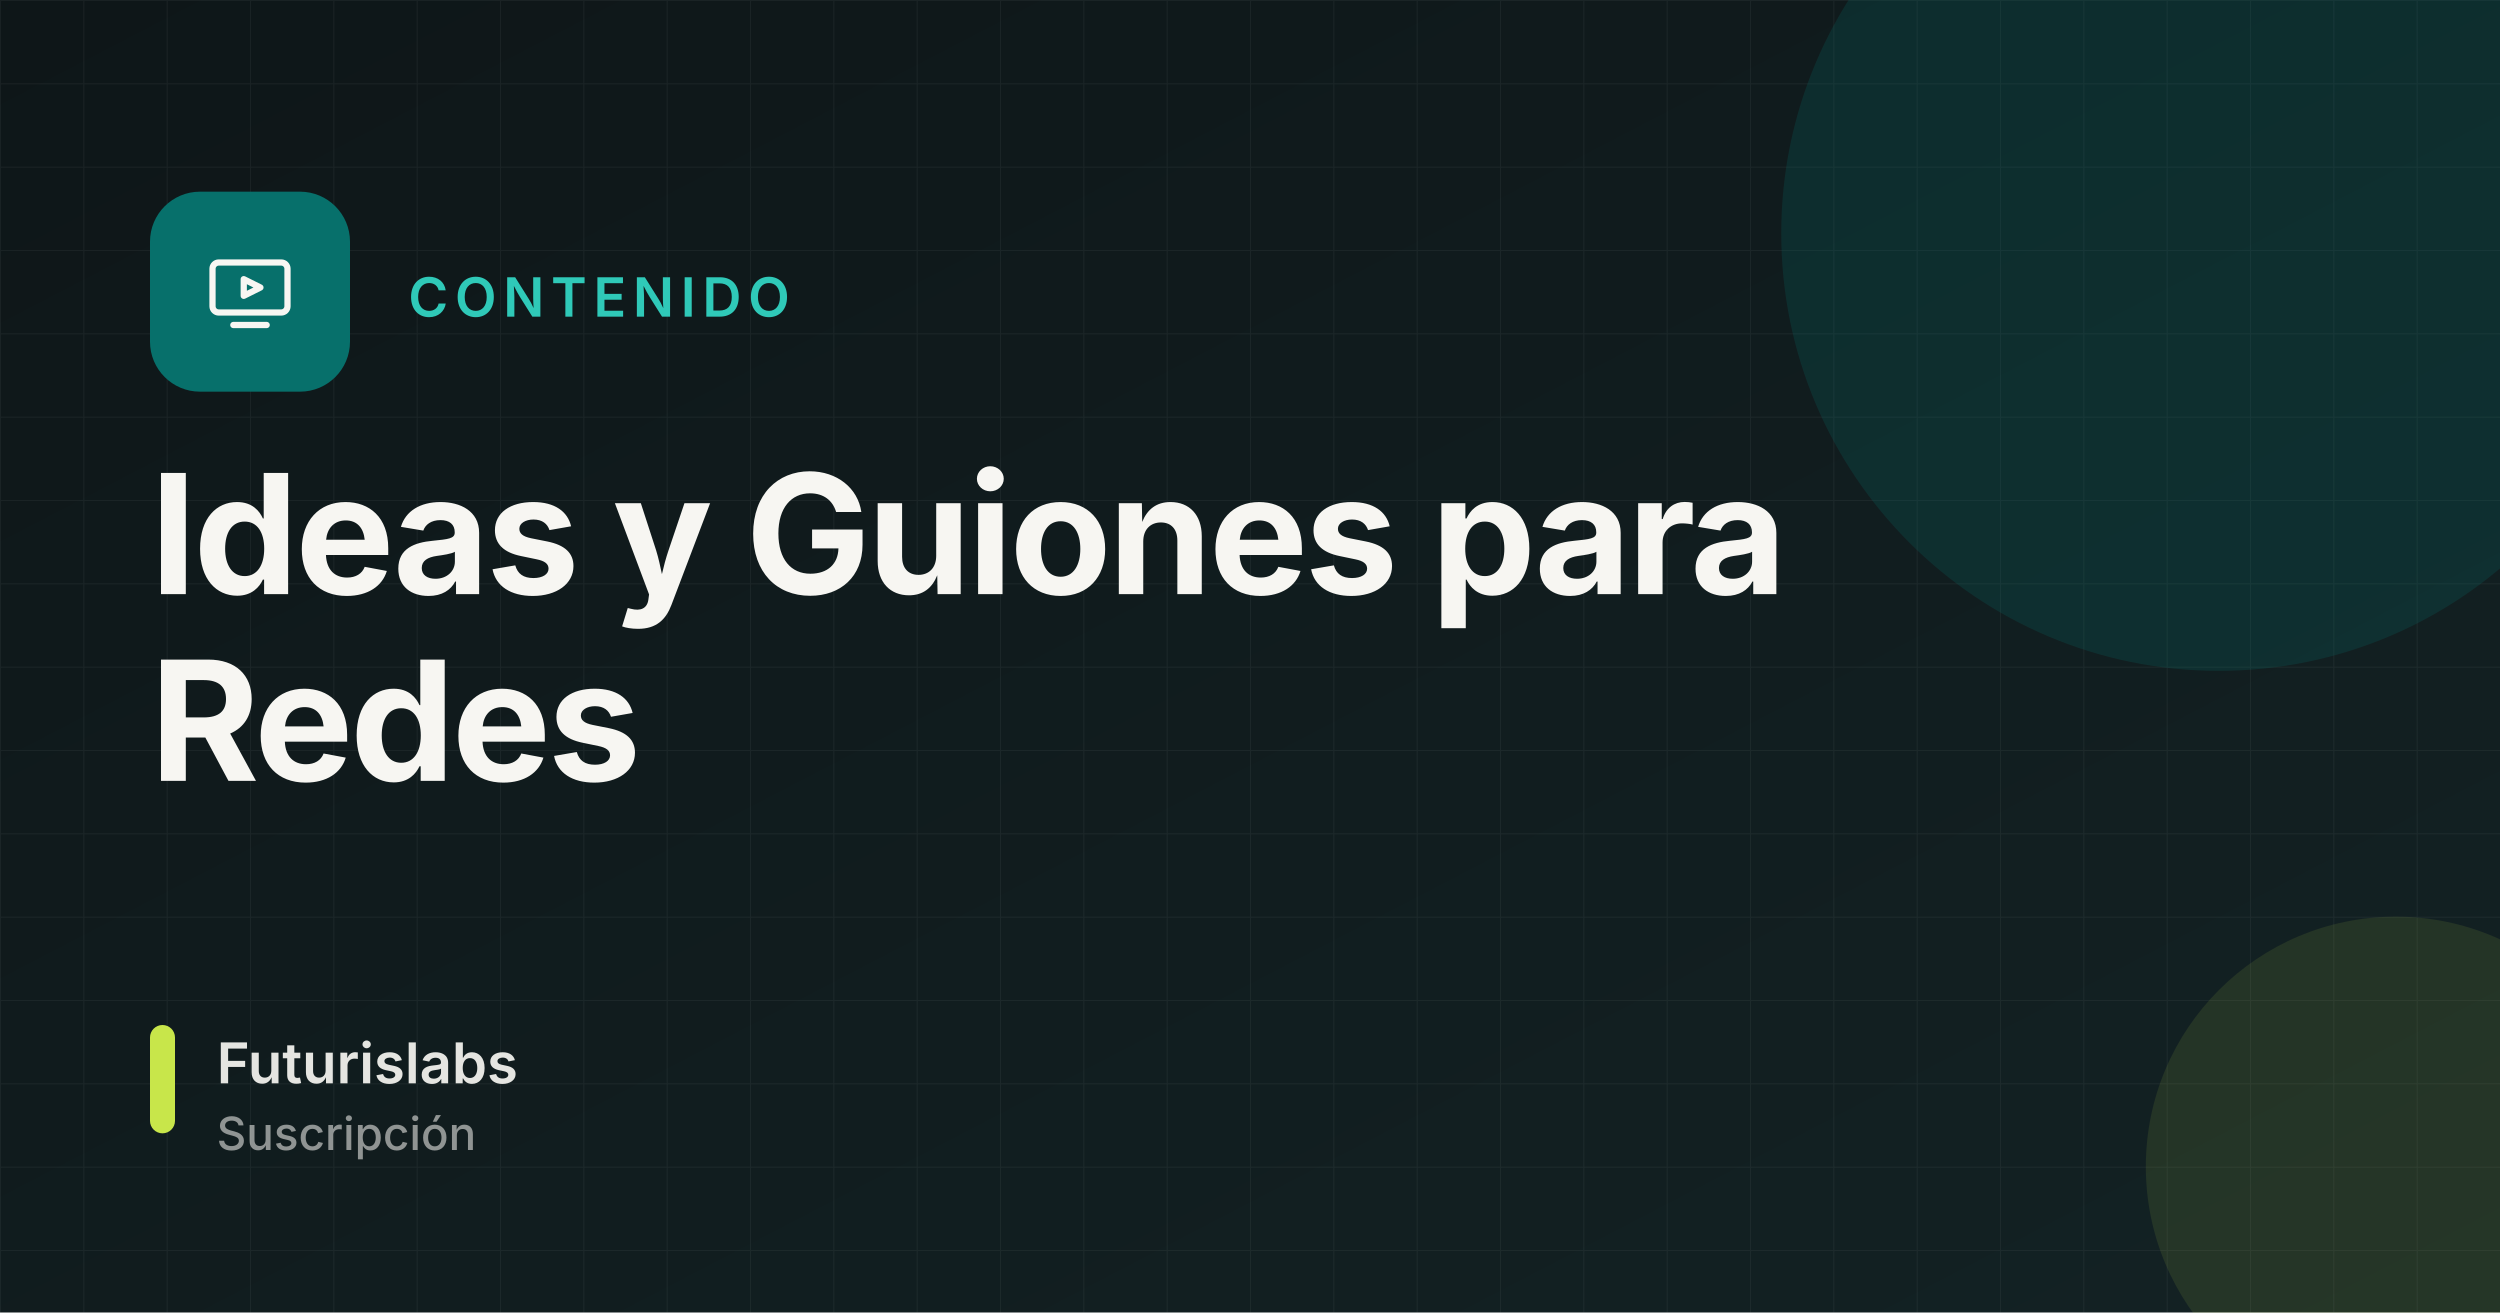
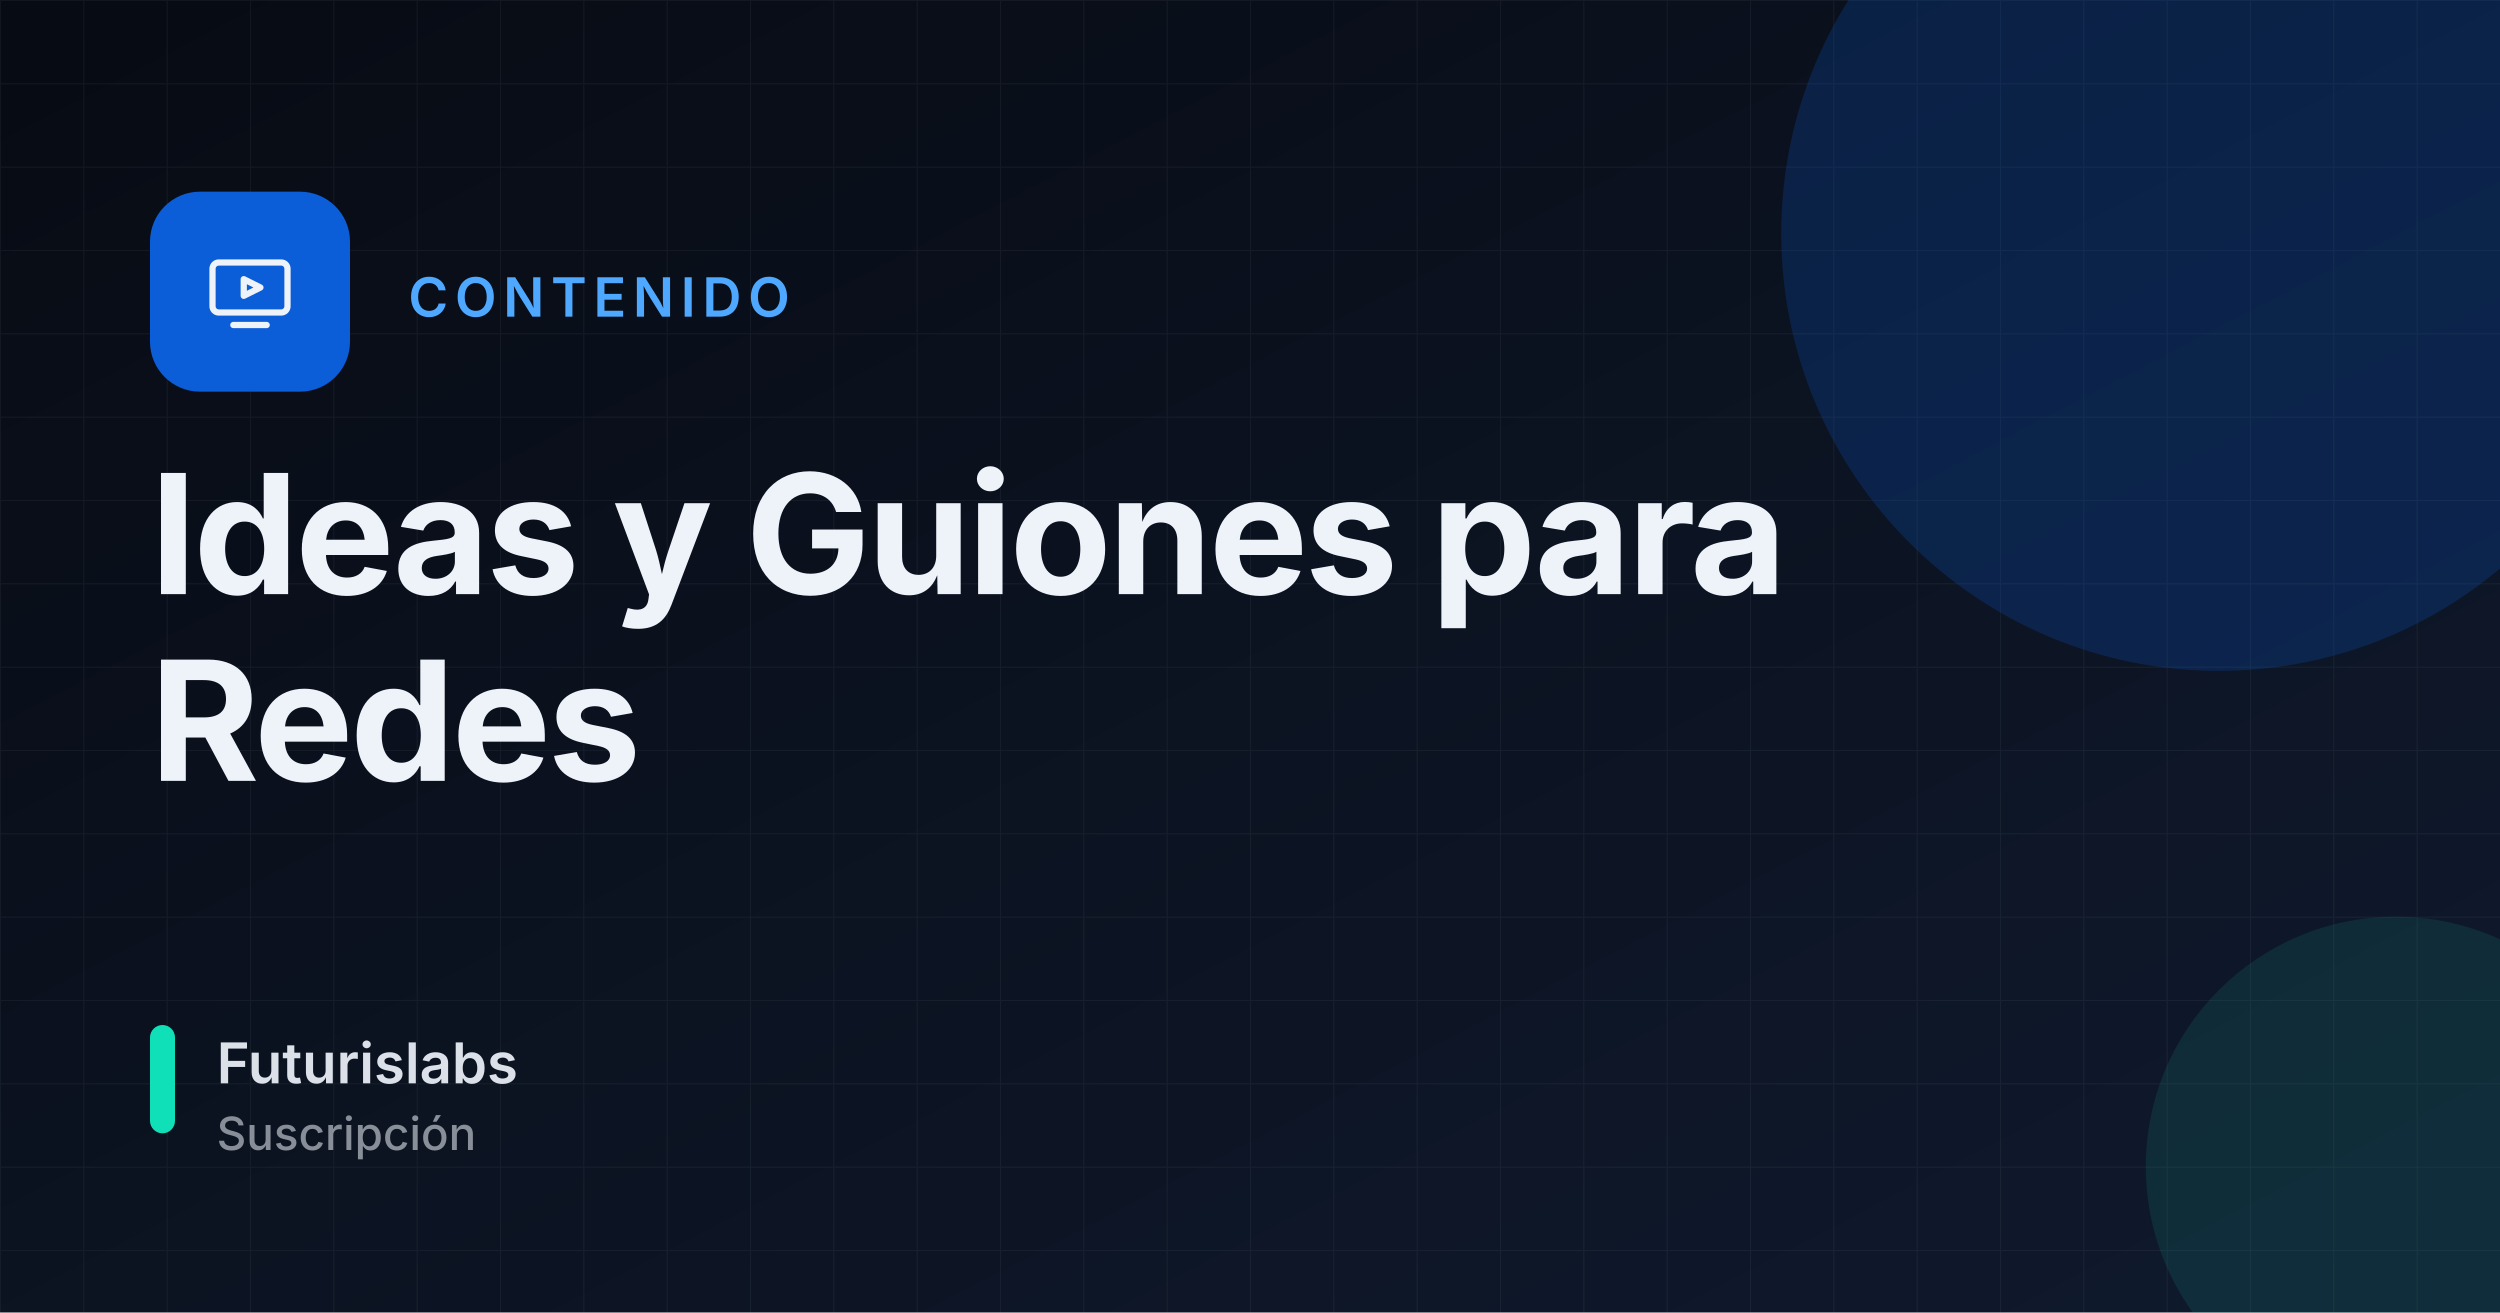
<svg xmlns="http://www.w3.org/2000/svg" width="1200" height="630" viewBox="0 0 1200 630" role="img" aria-label="Ideas y Guiones para Redes">
  <defs>
    <linearGradient id="bg" x1="0" y1="0" x2="1" y2="1">
-       <stop offset="0" stop-color="#0e1618" />
-       <stop offset="1" stop-color="#132224" />
+       <stop offset="0" stop-color="#070b13" />
+       <stop offset="1" stop-color="#101a2e" />
    </linearGradient>
    <pattern id="grid" width="40" height="40" patternUnits="userSpaceOnUse">
-       <path d="M40 0H0V40" fill="none" stroke="#f7f6f2" stroke-opacity="0.05" stroke-width="1" />
+       <path d="M40 0H0V40" fill="none" stroke="#eef3fa" stroke-opacity="0.05" stroke-width="1" />
    </pattern>
  </defs>
  <rect width="1200" height="630" fill="url(#bg)" />
  <rect width="1200" height="630" fill="url(#grid)" />
-   <circle cx="1065" cy="112" r="210" fill="#07706b" fill-opacity="0.22" />
-   <circle cx="1150" cy="560" r="120" fill="#c8e64a" fill-opacity="0.1" />
-   <rect x="72" y="92" width="96" height="96" rx="24" fill="#07706b" />
-   <g transform="translate(96 116)" fill="none" stroke="#f7f6f2" stroke-width="3" stroke-linecap="round" stroke-linejoin="round">
+   <circle cx="1065" cy="112" r="210" fill="#0b5ed7" fill-opacity="0.22" />
+   <circle cx="1150" cy="560" r="120" fill="#10e0b8" fill-opacity="0.1" />
+   <rect x="72" y="92" width="96" height="96" rx="24" fill="#0b5ed7" />
+   <g transform="translate(96 116)" fill="none" stroke="#eef3fa" stroke-width="3" stroke-linecap="round" stroke-linejoin="round">
    <rect x="6" y="10" width="36" height="24" rx="3" />
    <path d="M21 18l8 4-8 4v-8Z" />
    <path d="M16 40h16" />
  </g>
-   <text x="196" y="152" font-family="'Space Grotesk', 'Inter', ui-sans-serif, system-ui, -apple-system, sans-serif" font-size="26" font-weight="600" letter-spacing="3.2" fill="#2fc9b8">CONTENIDO</text>
-   <text x="72" y="285.2" font-family="'Space Grotesk', 'Inter', ui-sans-serif, system-ui, -apple-system, sans-serif" font-size="80" font-weight="700" letter-spacing="-1.6" fill="#f7f6f2">Ideas y Guiones para</text>
-   <text x="72" y="374.8" font-family="'Space Grotesk', 'Inter', ui-sans-serif, system-ui, -apple-system, sans-serif" font-size="80" font-weight="700" letter-spacing="-1.6" fill="#f7f6f2">Redes</text>
-   <rect x="72" y="492" width="12" height="52" rx="6" fill="#c8e64a" />
-   <text x="104" y="520" font-family="'Space Grotesk', 'Inter', ui-sans-serif, system-ui, -apple-system, sans-serif" font-size="27" font-weight="600" fill="#f7f6f2" fill-opacity="0.92">Futurislabs</text>
-   <text x="104" y="552" font-family="'Space Grotesk', 'Inter', ui-sans-serif, system-ui, -apple-system, sans-serif" font-size="22" font-weight="500" fill="#f7f6f2" fill-opacity="0.55">Suscripción</text>
+   <text x="196" y="152" font-family="'Space Grotesk', 'Inter', ui-sans-serif, system-ui, -apple-system, sans-serif" font-size="26" font-weight="600" letter-spacing="3.2" fill="#4ea8ff">CONTENIDO</text>
+   <text x="72" y="285.2" font-family="'Space Grotesk', 'Inter', ui-sans-serif, system-ui, -apple-system, sans-serif" font-size="80" font-weight="700" letter-spacing="-1.6" fill="#eef3fa">Ideas y Guiones para</text>
+   <text x="72" y="374.8" font-family="'Space Grotesk', 'Inter', ui-sans-serif, system-ui, -apple-system, sans-serif" font-size="80" font-weight="700" letter-spacing="-1.6" fill="#eef3fa">Redes</text>
+   <rect x="72" y="492" width="12" height="52" rx="6" fill="#10e0b8" />
+   <text x="104" y="520" font-family="'Space Grotesk', 'Inter', ui-sans-serif, system-ui, -apple-system, sans-serif" font-size="27" font-weight="600" fill="#eef3fa" fill-opacity="0.92">Futurislabs</text>
+   <text x="104" y="552" font-family="'Space Grotesk', 'Inter', ui-sans-serif, system-ui, -apple-system, sans-serif" font-size="22" font-weight="500" fill="#eef3fa" fill-opacity="0.55">Suscripción</text>
</svg>
